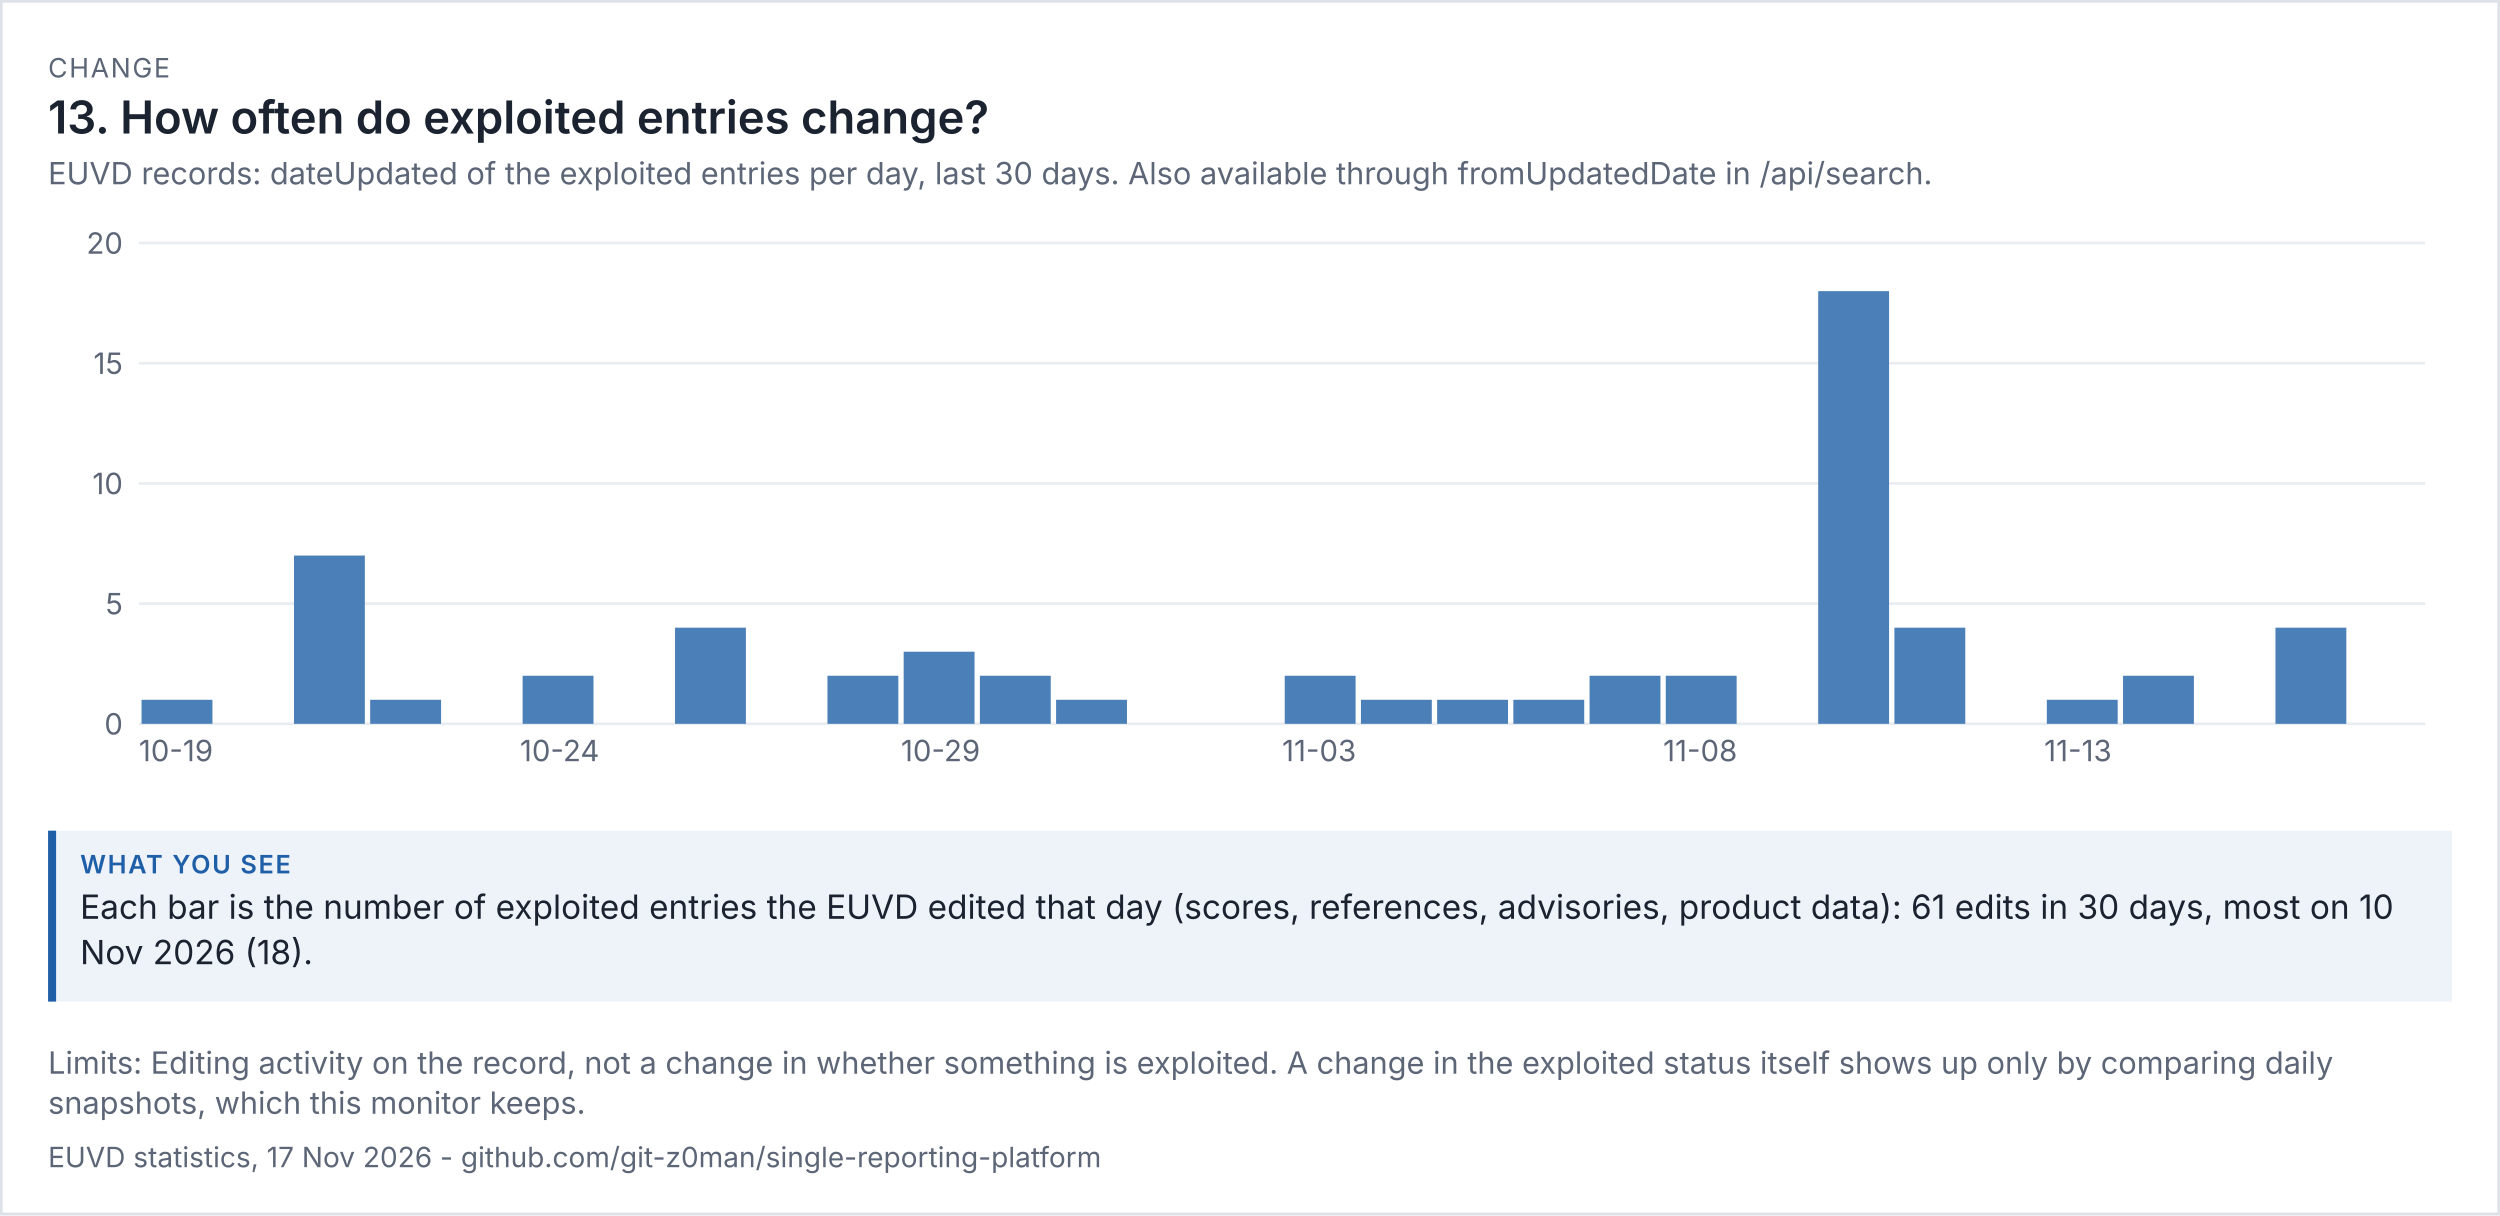
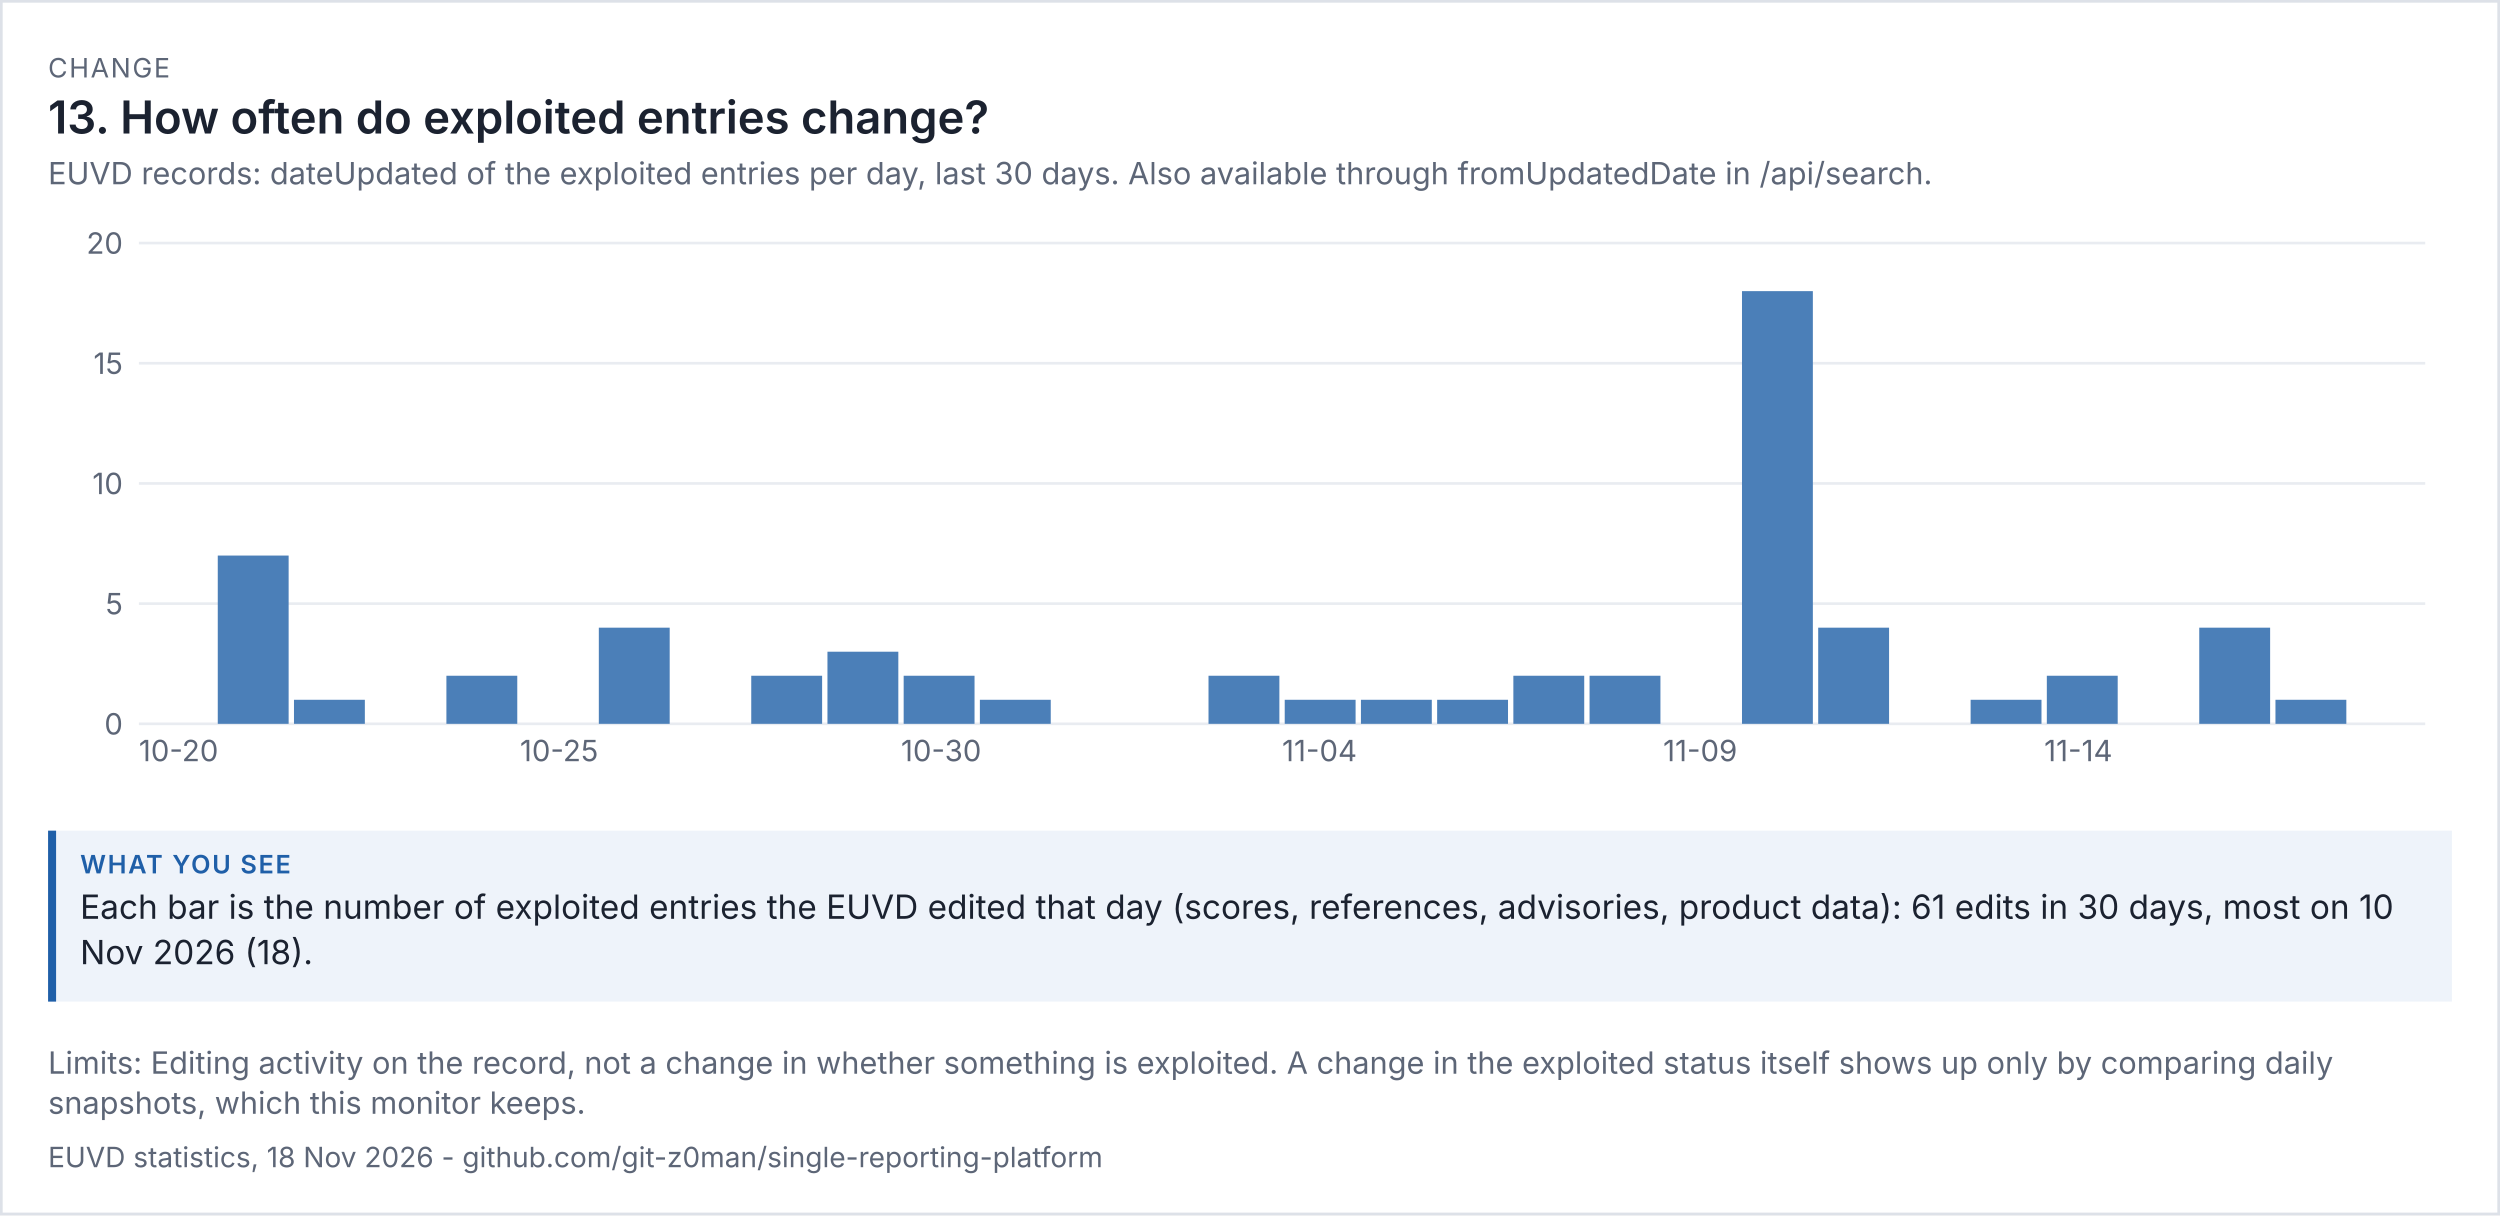
<svg xmlns="http://www.w3.org/2000/svg" viewBox="0 0 936 455" width="936" height="455" font-family="system-ui,-apple-system,'Segoe UI',sans-serif">
  <rect width="100%" height="100%" fill="#ffffff" />
  <rect x="0.5" y="0.5" width="935" height="454" fill="none" stroke="#dde1e8" />
  <text x="18" y="29" font-size="10" letter-spacing="0.6" fill="#5d6677">CHANGE</text>
  <text x="18" y="50" font-size="17" fill="#1b2230" font-weight="600">13. How often do exploited entries change?</text>
  <text x="18" y="69" font-size="11.5" fill="#5d6677">EUVD records: dateUpdated of the exploited entries per day, last 30 days. Also available through fromUpdatedDate in /api/search.</text>
  <g transform="translate(18,79) scale(1)" font-size="11">
    <svg viewBox="0 0 900 220" role="img" width="900" height="220">
      <g>
        <line x1="34" x2="890" y1="192" y2="192" stroke="rgb(233, 236, 241)" />
        <text x="28" y="196" text-anchor="end" fill="rgb(93, 102, 119)">0</text>
        <line x1="34" x2="890" y1="147" y2="147" stroke="rgb(233, 236, 241)" />
        <text x="28" y="151" text-anchor="end" fill="rgb(93, 102, 119)">5</text>
        <line x1="34" x2="890" y1="102" y2="102" stroke="rgb(233, 236, 241)" />
        <text x="28" y="106" text-anchor="end" fill="rgb(93, 102, 119)">10</text>
        <line x1="34" x2="890" y1="57" y2="57" stroke="rgb(233, 236, 241)" />
        <text x="28" y="61" text-anchor="end" fill="rgb(93, 102, 119)">15</text>
        <line x1="34" x2="890" y1="12" y2="12" stroke="rgb(233, 236, 241)" />
        <text x="28" y="16" text-anchor="end" fill="rgb(93, 102, 119)">20</text>
-         <rect x="35" y="183" width="26.533" height="9" fill="rgb(75, 127, 184)" />
-         <text x="34" y="206" fill="rgb(93, 102, 119)">10-19</text>
-         <rect x="92.067" y="129" width="26.533" height="63" fill="rgb(75, 127, 184)" />
-         <rect x="120.6" y="183" width="26.533" height="9" fill="rgb(75, 127, 184)" />
-         <rect x="177.667" y="174" width="26.533" height="18" fill="rgb(75, 127, 184)" />
-         <text x="176.667" y="206" fill="rgb(93, 102, 119)">10-24</text>
-         <rect x="234.733" y="156" width="26.533" height="36" fill="rgb(75, 127, 184)" />
-         <rect x="291.8" y="174" width="26.533" height="18" fill="rgb(75, 127, 184)" />
-         <rect x="320.333" y="165" width="26.533" height="27" fill="rgb(75, 127, 184)" />
-         <text x="319.333" y="206" fill="rgb(93, 102, 119)">10-29</text>
-         <rect x="348.867" y="174" width="26.533" height="18" fill="rgb(75, 127, 184)" />
-         <rect x="377.4" y="183" width="26.533" height="9" fill="rgb(75, 127, 184)" />
-         <rect x="463" y="174" width="26.533" height="18" fill="rgb(75, 127, 184)" />
-         <text x="462" y="206" fill="rgb(93, 102, 119)">11-03</text>
+         <text x="34" y="206" fill="rgb(93, 102, 119)">10-20</text>
+         <rect x="63.533" y="129" width="26.533" height="63" fill="rgb(75, 127, 184)" />
+         <rect x="92.067" y="183" width="26.533" height="9" fill="rgb(75, 127, 184)" />
+         <rect x="149.133" y="174" width="26.533" height="18" fill="rgb(75, 127, 184)" />
+         <text x="176.667" y="206" fill="rgb(93, 102, 119)">10-25</text>
+         <rect x="206.2" y="156" width="26.533" height="36" fill="rgb(75, 127, 184)" />
+         <rect x="263.267" y="174" width="26.533" height="18" fill="rgb(75, 127, 184)" />
+         <rect x="291.8" y="165" width="26.533" height="27" fill="rgb(75, 127, 184)" />
+         <rect x="320.333" y="174" width="26.533" height="18" fill="rgb(75, 127, 184)" />
+         <text x="319.333" y="206" fill="rgb(93, 102, 119)">10-30</text>
+         <rect x="348.867" y="183" width="26.533" height="9" fill="rgb(75, 127, 184)" />
+         <rect x="434.467" y="174" width="26.533" height="18" fill="rgb(75, 127, 184)" />
+         <rect x="463" y="183" width="26.533" height="9" fill="rgb(75, 127, 184)" />
+         <text x="462" y="206" fill="rgb(93, 102, 119)">11-04</text>
        <rect x="491.533" y="183" width="26.533" height="9" fill="rgb(75, 127, 184)" />
        <rect x="520.067" y="183" width="26.533" height="9" fill="rgb(75, 127, 184)" />
-         <rect x="548.6" y="183" width="26.533" height="9" fill="rgb(75, 127, 184)" />
+         <rect x="548.6" y="174" width="26.533" height="18" fill="rgb(75, 127, 184)" />
        <rect x="577.133" y="174" width="26.533" height="18" fill="rgb(75, 127, 184)" />
-         <rect x="605.667" y="174" width="26.533" height="18" fill="rgb(75, 127, 184)" />
-         <text x="604.667" y="206" fill="rgb(93, 102, 119)">11-08</text>
-         <rect x="662.733" y="30" width="26.533" height="162" fill="rgb(75, 127, 184)" />
-         <rect x="691.267" y="156" width="26.533" height="36" fill="rgb(75, 127, 184)" />
-         <rect x="748.333" y="183" width="26.533" height="9" fill="rgb(75, 127, 184)" />
-         <text x="747.333" y="206" fill="rgb(93, 102, 119)">11-13</text>
-         <rect x="776.867" y="174" width="26.533" height="18" fill="rgb(75, 127, 184)" />
-         <rect x="833.933" y="156" width="26.533" height="36" fill="rgb(75, 127, 184)" />
+         <text x="604.667" y="206" fill="rgb(93, 102, 119)">11-09</text>
+         <rect x="634.2" y="30" width="26.533" height="162" fill="rgb(75, 127, 184)" />
+         <rect x="662.733" y="156" width="26.533" height="36" fill="rgb(75, 127, 184)" />
+         <rect x="719.8" y="183" width="26.533" height="9" fill="rgb(75, 127, 184)" />
+         <rect x="748.333" y="174" width="26.533" height="18" fill="rgb(75, 127, 184)" />
+         <text x="747.333" y="206" fill="rgb(93, 102, 119)">11-14</text>
+         <rect x="805.4" y="156" width="26.533" height="36" fill="rgb(75, 127, 184)" />
+         <rect x="833.933" y="183" width="26.533" height="9" fill="rgb(75, 127, 184)" />
      </g>
    </svg>
  </g>
  <rect x="18" y="311" width="900" height="64" fill="#eef3fa" />
  <rect x="18" y="311" width="3" height="64" fill="#1f5fa8" />
  <text x="30" y="327" font-size="9.5" letter-spacing="0.6" font-weight="600" fill="#1f5fa8">WHAT YOU SEE</text>
  <text x="30" y="344" font-size="12.5" fill="#1b2230">Each bar is the number of exploited entries the EUVD edited that day (scores, references, advisories, product data): 61 edits in 30 days, most on 10</text>
  <text x="30" y="361" font-size="12.5" fill="#1b2230">Nov 2026 (18).</text>
  <text x="18" y="402" font-size="11.5" fill="#5d6677">Limits: Editing activity on the record, not a change in whether something is exploited. A change in the exploited status itself shows up only by comparing daily</text>
  <text x="18" y="417" font-size="11.5" fill="#5d6677">snapshots, which this monitor keeps.</text>
-   <text x="18" y="437" font-size="10.5" fill="#5d6677">EUVD statistics, 17 Nov 2026 - github.com/git-z0man/single-reporting-platform</text>
+   <text x="18" y="437" font-size="10.5" fill="#5d6677">EUVD statistics, 18 Nov 2026 - github.com/git-z0man/single-reporting-platform</text>
</svg>
